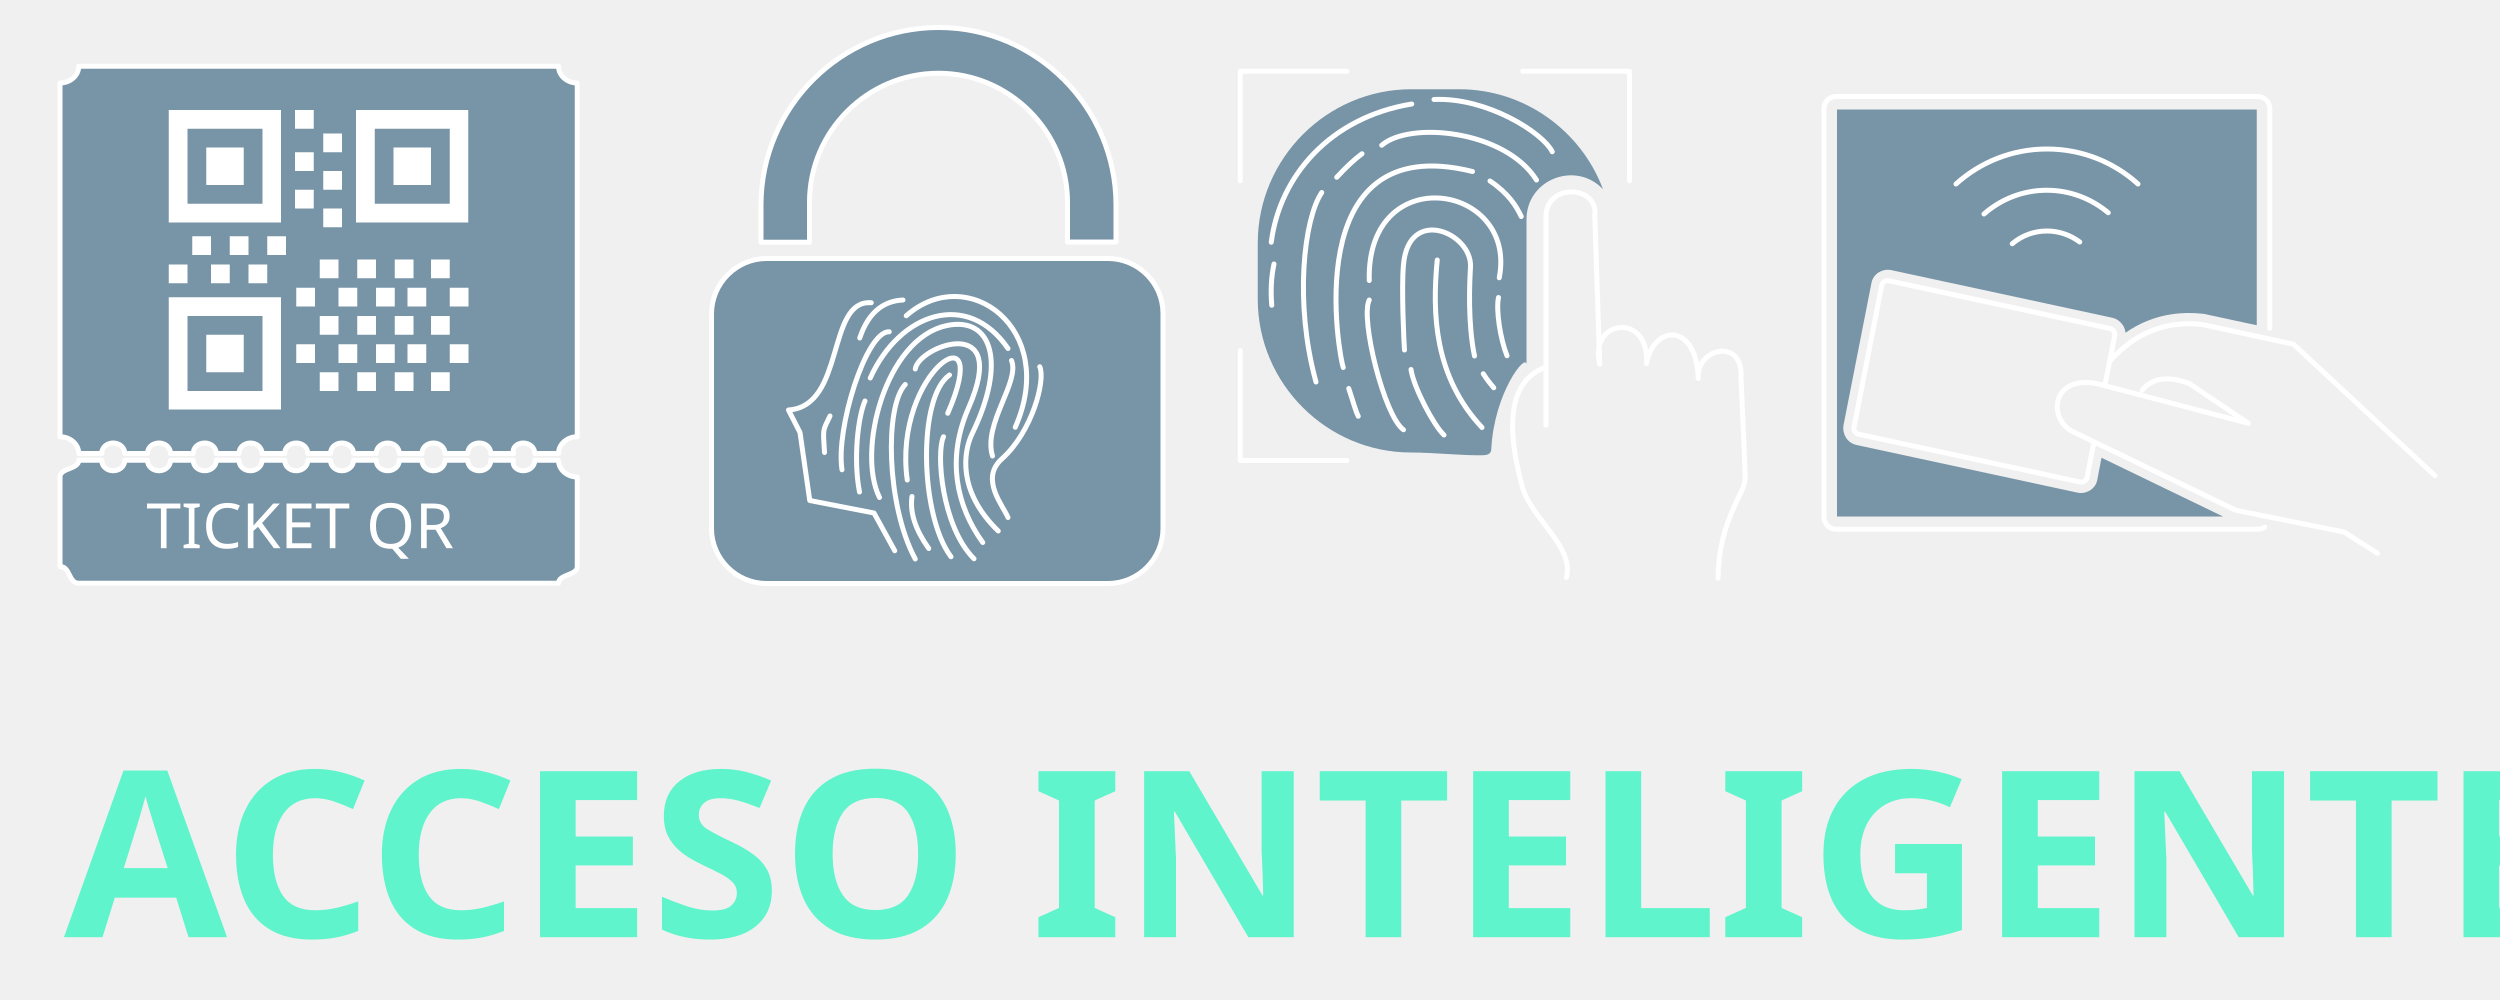
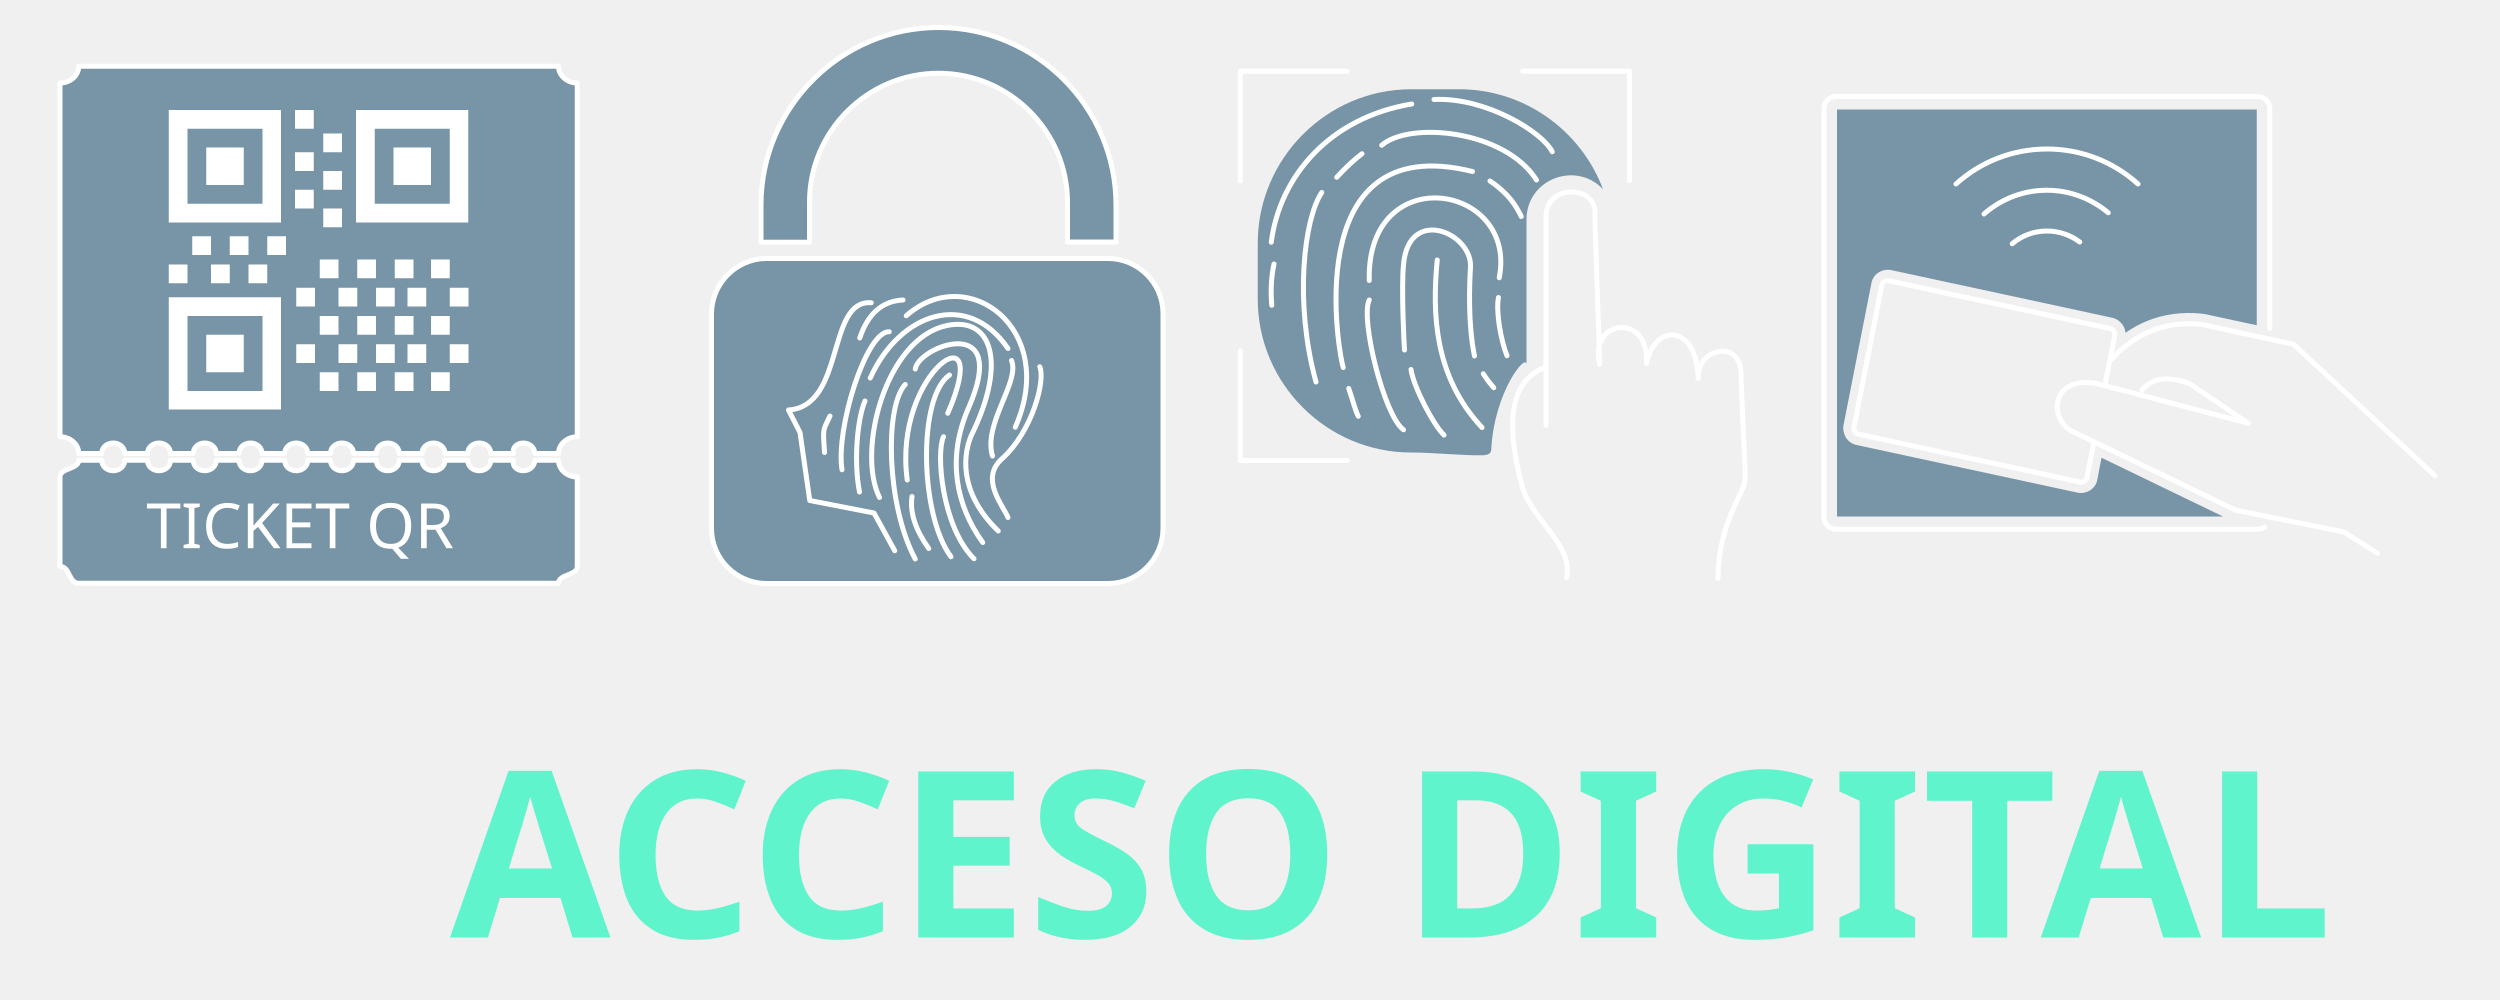
<svg xmlns="http://www.w3.org/2000/svg" version="1.0" id="Capa_1" x="0px" y="0px" width="1000px" height="400px" viewBox="0 0 1000 400" style="enable-background:new 0 0 1000 400;" xml:space="preserve">
  <style type="text/css">
	.st0{fill-rule:evenodd;clip-rule:evenodd;fill:transparent;}
	.st1{fill:#5FF4CB;}
	.st2{font-family: "Exo", sans-serif;}
	.st3{font-size:93px;font-weight: bold;}
	.st4{fill-rule:evenodd;clip-rule:evenodd;fill:#00385D;opacity:0.5}
	.st5{fill:none;stroke:#FFFFFF;stroke-width:2;stroke-linecap:round;stroke-linejoin:round;}
	.st6{fill:#FFFFFF;}
	.st7{font-family: "Exo", sans-serif;}
	.st8{font-size:25px;}
	.st9{fill-rule:evenodd;clip-rule:evenodd;fill:#FFFFFF;}
</style>
  <rect class="st0" width="1000" height="400" />
-   <text transform="matrix(1.0166 0 0 1 25.5845 374.89)" class="st1 st2 st3">ACCESO INTELIGENTE</text>
+   <text transform="matrix(1 0 0 1 180 375)" class="st1 st2 st3">ACCESO DIGITAL</text>
  <path class="st4" d="M209.3,188.3c2.5,0,4.6-1.8,4.6-4.1c0,0,0-0.1,0-0.1h9.5c0,3.7,3.4,6.7,7.5,6.7v35.8c0,3.7-7.5,3-7.5,6.7H31.5  c-4.1,0-3.4-6.7-7.5-6.7v-35.8c0-3.7,7.5-3,7.5-6.7h9.2c0,0,0,0.1,0,0.1c0,2.3,2,4.1,4.6,4.1c2.5,0,4.6-1.8,4.6-4.1c0,0,0-0.1,0-0.1  h9.1c0,0,0,0.1,0,0.1c0,2.3,2,4.1,4.6,4.1c2.5,0,4.6-1.8,4.6-4.1c0,0,0-0.1,0-0.1h9.1c0,0,0,0.1,0,0.1c0,2.3,2,4.1,4.6,4.1  c2.5,0,4.6-1.8,4.6-4.1c0,0,0-0.1,0-0.1h9.1c0,0,0,0.1,0,0.1c0,2.3,2,4.1,4.6,4.1c2.5,0,4.6-1.8,4.6-4.1c0,0,0-0.1,0-0.1h9.1  c0,0,0,0.1,0,0.1c0,2.3,2,4.1,4.6,4.1c2.5,0,4.6-1.8,4.6-4.1c0,0,0-0.1,0-0.1h9.1c0,0,0,0.1,0,0.1c0,2.3,2,4.1,4.6,4.1  c2.5,0,4.6-1.8,4.6-4.1c0,0,0-0.1,0-0.1h9.1c0,0,0,0.1,0,0.1c0,2.3,2,4.1,4.6,4.1c2.5,0,4.6-1.8,4.6-4.1c0,0,0-0.1,0-0.1h9.1  c0,0,0,0.1,0,0.1c0,2.3,2,4.1,4.6,4.1c2.5,0,4.6-1.8,4.6-4.1c0,0,0-0.1,0-0.1h9.1c0,0,0,0.1,0,0.1c0,2.3,2,4.1,4.6,4.1  s4.6-1.8,4.6-4.1c0,0,0-0.1,0-0.1h9.1c0,0,0,0.1,0,0.1C204.7,186.4,206.8,188.3,209.3,188.3z M209.3,177.2c2.5,0,4.6,1.8,4.6,4.1  c0,0,0,0.1,0,0.1h9.5c0-3.7,3.4-6.7,7.5-6.7V33.2c-4.1,0-7.5-3-7.5-6.7H31.5c0,3.7-3.4,6.7-7.5,6.7v141.5c4.1,0,7.5,3,7.5,6.7h9.2  c0,0,0,0,0-0.1c0-2.3,2-4.1,4.6-4.1c2.5,0,4.6,1.8,4.6,4.1c0,0,0,0.1,0,0.1h9.1c0,0,0,0,0-0.1c0-2.3,2-4.1,4.6-4.1  c2.5,0,4.6,1.8,4.6,4.1c0,0,0,0.1,0,0.1h9.1c0,0,0,0,0-0.1c0-2.3,2-4.1,4.6-4.1c2.5,0,4.6,1.8,4.6,4.1c0,0,0,0.1,0,0.1h9.1  c0,0,0,0,0-0.1c0-2.3,2-4.1,4.6-4.1c2.5,0,4.6,1.8,4.6,4.1c0,0,0,0.1,0,0.1h9.1c0,0,0,0,0-0.1c0-2.3,2-4.1,4.6-4.1  c2.5,0,4.6,1.8,4.6,4.1c0,0,0,0.1,0,0.1h9.1c0,0,0,0,0-0.1c0-2.3,2-4.1,4.6-4.1c2.5,0,4.6,1.8,4.6,4.1c0,0,0,0.1,0,0.1h9.1  c0,0,0,0,0-0.1c0-2.3,2-4.1,4.6-4.1c2.5,0,4.6,1.8,4.6,4.1c0,0,0,0.1,0,0.1h9.1c0,0,0,0,0-0.1c0-2.3,2-4.1,4.6-4.1  c2.5,0,4.6,1.8,4.6,4.1c0,0,0,0.1,0,0.1h9.1c0,0,0,0,0-0.1c0-2.3,2-4.1,4.6-4.1s4.6,1.8,4.6,4.1c0,0,0,0.1,0,0.1h9.1c0,0,0,0,0-0.1  C204.7,179.1,206.8,177.2,209.3,177.2z" />
  <path class="st5" d="M209.3,188.3c2.5,0,4.6-1.8,4.6-4.1c0,0,0-0.1,0-0.1h9.5c0,3.7,3.4,6.7,7.5,6.7v35.8c0,3.7-7.5,3-7.5,6.7H31.5  c-4.1,0-3.4-6.7-7.5-6.7v-35.8c0-3.7,7.5-3,7.5-6.7h9.2c0,0,0,0.1,0,0.1c0,2.3,2,4.1,4.6,4.1c2.5,0,4.6-1.8,4.6-4.1c0,0,0-0.1,0-0.1  h9.1c0,0,0,0.1,0,0.1c0,2.3,2,4.1,4.6,4.1c2.5,0,4.6-1.8,4.6-4.1c0,0,0-0.1,0-0.1h9.1c0,0,0,0.1,0,0.1c0,2.3,2,4.1,4.6,4.1  c2.5,0,4.6-1.8,4.6-4.1c0,0,0-0.1,0-0.1h9.1c0,0,0,0.1,0,0.1c0,2.3,2,4.1,4.6,4.1c2.5,0,4.6-1.8,4.6-4.1c0,0,0-0.1,0-0.1h9.1  c0,0,0,0.1,0,0.1c0,2.3,2,4.1,4.6,4.1c2.5,0,4.6-1.8,4.6-4.1c0,0,0-0.1,0-0.1h9.1c0,0,0,0.1,0,0.1c0,2.3,2,4.1,4.6,4.1  c2.5,0,4.6-1.8,4.6-4.1c0,0,0-0.1,0-0.1h9.1c0,0,0,0.1,0,0.1c0,2.3,2,4.1,4.6,4.1c2.5,0,4.6-1.8,4.6-4.1c0,0,0-0.1,0-0.1h9.1  c0,0,0,0.1,0,0.1c0,2.3,2,4.1,4.6,4.1c2.5,0,4.6-1.8,4.6-4.1c0,0,0-0.1,0-0.1h9.1c0,0,0,0.1,0,0.1c0,2.3,2,4.1,4.6,4.1  s4.6-1.8,4.6-4.1c0,0,0-0.1,0-0.1h9.1c0,0,0,0.1,0,0.1C204.7,186.4,206.8,188.3,209.3,188.3z M209.3,177.2c2.5,0,4.6,1.8,4.6,4.1  c0,0,0,0.1,0,0.1h9.5c0-3.7,3.4-6.7,7.5-6.7V33.2c-4.1,0-7.5-3-7.5-6.7H31.5c0,3.7-3.4,6.7-7.5,6.7v141.5c4.1,0,7.5,3,7.5,6.7h9.2  c0,0,0,0,0-0.1c0-2.3,2-4.1,4.6-4.1c2.5,0,4.6,1.8,4.6,4.1c0,0,0,0.1,0,0.1h9.1c0,0,0,0,0-0.1c0-2.3,2-4.1,4.6-4.1  c2.5,0,4.6,1.8,4.6,4.1c0,0,0,0.1,0,0.1h9.1c0,0,0,0,0-0.1c0-2.3,2-4.1,4.6-4.1c2.5,0,4.6,1.8,4.6,4.1c0,0,0,0.1,0,0.1h9.1  c0,0,0,0,0-0.1c0-2.3,2-4.1,4.6-4.1c2.5,0,4.6,1.8,4.6,4.1c0,0,0,0.1,0,0.1h9.1c0,0,0,0,0-0.1c0-2.3,2-4.1,4.6-4.1  c2.5,0,4.6,1.8,4.6,4.1c0,0,0,0.1,0,0.1h9.1c0,0,0,0,0-0.1c0-2.3,2-4.1,4.6-4.1c2.5,0,4.6,1.8,4.6,4.1c0,0,0,0.1,0,0.1h9.1  c0,0,0,0,0-0.1c0-2.3,2-4.1,4.6-4.1c2.5,0,4.6,1.8,4.6,4.1c0,0,0,0.1,0,0.1h9.1c0,0,0,0,0-0.1c0-2.3,2-4.1,4.6-4.1  c2.5,0,4.6,1.8,4.6,4.1c0,0,0,0.1,0,0.1h9.1c0,0,0,0,0-0.1c0-2.3,2-4.1,4.6-4.1s4.6,1.8,4.6,4.1c0,0,0,0.1,0,0.1h9.1c0,0,0,0,0-0.1  C204.7,179.1,206.8,177.2,209.3,177.2z" />
  <text transform="matrix(1 0 0 1 58.534 219.2685)" class="st6 st7 st8">TICKET QR</text>
  <path class="st9" d="M129.3,53.4h7.5v7.5h-7.5V53.4z M118,60.9h7.5v7.5H118V60.9z M129.3,68.4h7.5v7.5h-7.5V68.4z M118,75.9h7.5v7.5  H118V75.9z M129.3,83.4h7.5v7.5h-7.5V83.4z M106.9,102v-7.5h7.5v7.5H106.9z M99.4,113.3v-7.5h7.5v7.5H99.4z M91.9,102v-7.5h7.5v7.5  H91.9z M84.4,113.3v-7.5h7.5v7.5H84.4z M76.9,102v-7.5h7.5v7.5H76.9z M67.5,113.3v-7.5H75v7.5H67.5z M118.5,122.6v-7.5h7.5v7.5  H118.5z M127.9,111.3v-7.5h7.5v7.5H127.9z M135.4,122.6v-7.5h7.5v7.5H135.4z M142.9,111.3v-7.5h7.5v7.5H142.9z M150.4,122.6v-7.5  h7.5v7.5H150.4z M157.9,111.3v-7.5h7.5v7.5H157.9z M163,122.6v-7.5h7.5v7.5H163z M172.4,111.3v-7.5h7.5v7.5H172.4z M179.9,122.6  v-7.5h7.5v7.5H179.9z M118.5,145.2v-7.5h7.5v7.5H118.5z M127.9,133.9v-7.5h7.5v7.5H127.9z M135.4,145.2v-7.5h7.5v7.5H135.4z   M142.9,133.9v-7.5h7.5v7.5H142.9z M150.4,145.2v-7.5h7.5v7.5H150.4z M157.9,133.9v-7.5h7.5v7.5H157.9z M163,145.2v-7.5h7.5v7.5H163  z M172.4,133.9v-7.5h7.5v7.5H172.4z M179.9,145.2v-7.5h7.5v7.5H179.9z M127.9,156.4v-7.5h7.5v7.5H127.9z M142.9,156.4v-7.5h7.5v7.5  H142.9z M157.9,156.4v-7.5h7.5v7.5H157.9z M172.4,156.4v-7.5h7.5v7.5H172.4z M67.5,89h44.9V44H67.5V89z M75,81.5v-30h30v30H75z   M82.5,59v15h15V59H82.5z M157.4,59v15h15V59H157.4z M187.3,44h-44.9V89h44.9V44z M149.9,51.5h30v30h-30V51.5z M75,126.4h30v30H75  V126.4z M112.5,118.9H67.5v44.9h44.9V118.9z M97.5,133.9h-15v15h15V133.9z M118,44h7.5v7.5H118V44z" />
  <path class="st4" d="M306.6,103.4h136.6c12.1,0,22,9.9,22,22v86c0,12.1-9.9,22-22,22H306.6c-12.1,0-22-9.9-22-22v-86  C284.7,113.3,294.6,103.4,306.6,103.4z" />
  <path class="st5" d="M306.6,103.4h136.6c12.1,0,22,9.9,22,22v86c0,12.1-9.9,22-22,22H306.6c-12.1,0-22-9.9-22-22v-86  C284.7,113.3,294.6,103.4,306.6,103.4z" />
  <path class="st4" d="M323.8,96.8V80.9c0-28.4,23.2-51.6,51.6-51.6c28.4,0,51.6,23.2,51.6,51.6v15.9h19.4V82c0-39-31.9-71-71-71  c-39,0-71,31.9-71,71v14.9H323.8z" />
  <path class="st5" d="M323.8,96.8V80.9c0-28.4,23.2-51.6,51.6-51.6S427,52.6,427,80.9v15.9h19.4V82c0-39-31.9-71-71-71  c-39,0-71,31.9-71,71v14.9H323.8z" />
  <path class="st5" d="M343.9,135.2c3.2-9.6,8.9-14.8,17.3-15.2 M336.8,187.9c-2.6-16.1,9.6-55.6,18.9-55.2 M329.8,181  c-0.6-10-0.8-8.3,2.2-14.6 M362.5,126.3c24.6-21.7,61,5.3,43.6,44.6 M348.1,151.2c11.8-26.1,38.9-35.4,55.1-11.8 M343.8,196.8  c-2.6-13.4-0.5-30.4,2.2-36.4 M351.8,199c-9.2-18.4,2.3-63.7,27-68.8c18-3.7,23.9,14.8,10.1,43.2c-3.5,7.2-6.1,23,10.4,39   M366.1,223.6c-11.6-21.5-12.3-61.1-4-69.8 M371.5,219.4c-5.5-7.7-7.6-14.6-6.7-20.8 M362.9,192c-6-43.4,35.1-70.1,16.2-26.7   M380.4,222.7c-12.5-16.6-13.4-63.8-0.6-72.7 M389.6,223.5c-13-13-15.2-42.6-12.2-48.8 M397,182.4c-3.9-12.8,11.1-29.7,7.6-38.2   M366.1,147.6c1.4-9.3,38.2-22.8,21.3,15.6c-8.9,20.3-4.9,39.1,5.7,53.8 M403.2,207c-1.9-4.7-11.4-15.4-2.5-23.4  c12.2-10.9,17.6-31.6,15.2-36.9 M348.5,121.1c-18-1.4-10.3,41.4-33.1,42.9l4.6,9l3.9,27.2l25.7,5l8.3,15.1" />
  <path class="st4" d="M564.5,35.7h19.2c26.2,0,48.8,16.7,57.5,40c-10.8-11.5-30.6-4.1-30.6,12.1v58.1c0-5.2-13,11.1-14.1,33.9  c-0.1,1.7-1.4,2.2-3.2,2.3c-8,0.2-19.8-1.1-28.9-1.1c-33.7,0-61.3-27.6-61.3-61.3V97.1C503.2,63.3,530.8,35.7,564.5,35.7" />
  <path class="st5" d="M626.6,231c3-12.6-13.6-23-17.6-35.9c-8.2-30.2-3-43.7,9.4-48.3 M651.8,72.3V28.5h-42.7 M496.1,72.3V28.5h42.7   M534.7,70.9c3.8-4.1,6.9-7,10.1-9.4 M552.7,58.1C563.8,48.4,602,52,614.6,72 M508.7,122.1c-0.5-5.9-0.2-11.4,0.9-16.5 M508.5,96.9  c3.4-26.4,23.4-49.9,56.2-55.3 M573.6,39.8c21.1-1,43.7,13.4,47.3,20.9 M596,72.4c7.5,5,10.6,10.2,12.5,14.2 M543.3,166.5  c-1.2-2.4-2-5.8-3.8-11.1 M537.3,147c-1.2-2.4-19.2-96,51.7-78.4 M547.7,112.2c-1.2-48.5,59.4-39,52-1.1 M602.8,142.3  c-2.6-6.4-4.5-18.2-3.4-23.3 M561.4,171.9c-7.7-5.4-17.4-44.5-13.7-51.9 M577.6,174c-4.1-3.8-12.2-19.2-13.2-26.2 M597.5,155.1  c-1-1.2-2.5-2.9-4.2-5.6 M592.8,171c-19.1-20.4-20-45.5-17.9-67 M561.8,140c-0.2-1.9-1.3-25-0.4-34.2c2.1-23.6,27.5-12.6,26.8,1  c-0.4,6.7-1.1,22.5,1.6,35.6 M526.4,152.8c-8.8-31.8-4.8-65.3,2.3-75.8 M496.1,140.3v43.9h42.7 M687.2,231.3  c0.2-11.2,2.3-19.5,6.7-29.1c4.7-10.2,4.4-7.6,3.9-19.1l-1.4-32.1c0.9-16.3-18.1-11.7-17.1,0.4c-0.6-22.2-17.6-22-20.7-6  c1.3-20.7-23.2-17.8-18.7,0.3l-2-59.4c1.7-12.1-19.1-13.3-19.5,0l0,83.8" />
  <path class="st4" d="M734.8,43.8h167.9v86.3l-20.9-4.5c-0.2,0-0.5-0.1-0.7-0.1c-8.3-0.9-15.7,0.2-22.3,2.9c-3,1.2-5.9,2.8-8.6,4.7  c-0.1-1.1-0.5-2.2-1.1-3.1c-0.9-1.3-2.2-2.4-3.9-2.8c-0.1,0-0.2-0.1-0.3-0.1l-88.6-19.1c-1.8-0.3-3.5,0.1-4.9,1  c-1.4,0.9-2.5,2.4-2.8,4.1l-11.2,57c-0.3,1.8,0.1,3.5,1,5c0.9,1.4,2.4,2.5,4.2,2.9l88.6,19.1c1.8,0.3,3.5-0.1,4.9-1  c1.4-0.9,2.5-2.4,2.8-4.1l1.7-8.9l48.6,23.5H734.8V43.8z" />
  <path class="st5" d="M951,221.3l-13.4-8.5l-43.3-8.7l-65.9-31.8c-9.3-5.6-7.4-22.1,10.2-18.9l60.7,15.9l-23.6-15.9  c-8.6-3.2-14.9-2.2-18.9,2.7 M974,190.3l-56.6-52.6l-36.5-7.9c-15.3-1.7-27.1,3.9-36.5,14.1 M905.9,210.8c-0.8,0.6-1.8,0.9-2.8,0.9  H734.4c-2.6,0-4.8-2.2-4.8-4.8V43.4c0-2.7,2.2-4.8,4.8-4.8h168.7c2.7,0,4.8,2.2,4.8,4.8v87.9 M782.4,73.6c9.6-8.7,22.4-14,36.4-14  c14,0,26.8,5.3,36.4,14 M793.6,85.6c6.7-5.9,15.5-9.5,25.1-9.5c9.4,0,17.9,3.4,24.6,9 M804.9,97.5c3.7-3.2,8.6-5.1,13.9-5.1  c4.9,0,9.5,1.7,13.1,4.4 M837.6,176.8l-2.8,14.2c-0.3,1.3-1.5,2.1-2.8,1.8l-88.5-19.1c-1.3-0.3-2.1-1.6-1.9-2.8l11.1-56.8  c0.3-1.3,1.5-2.1,2.8-1.8l88.5,19.1c1.3,0.3,2.1,1.6,1.9,2.8l-4,20.2" />
</svg>
